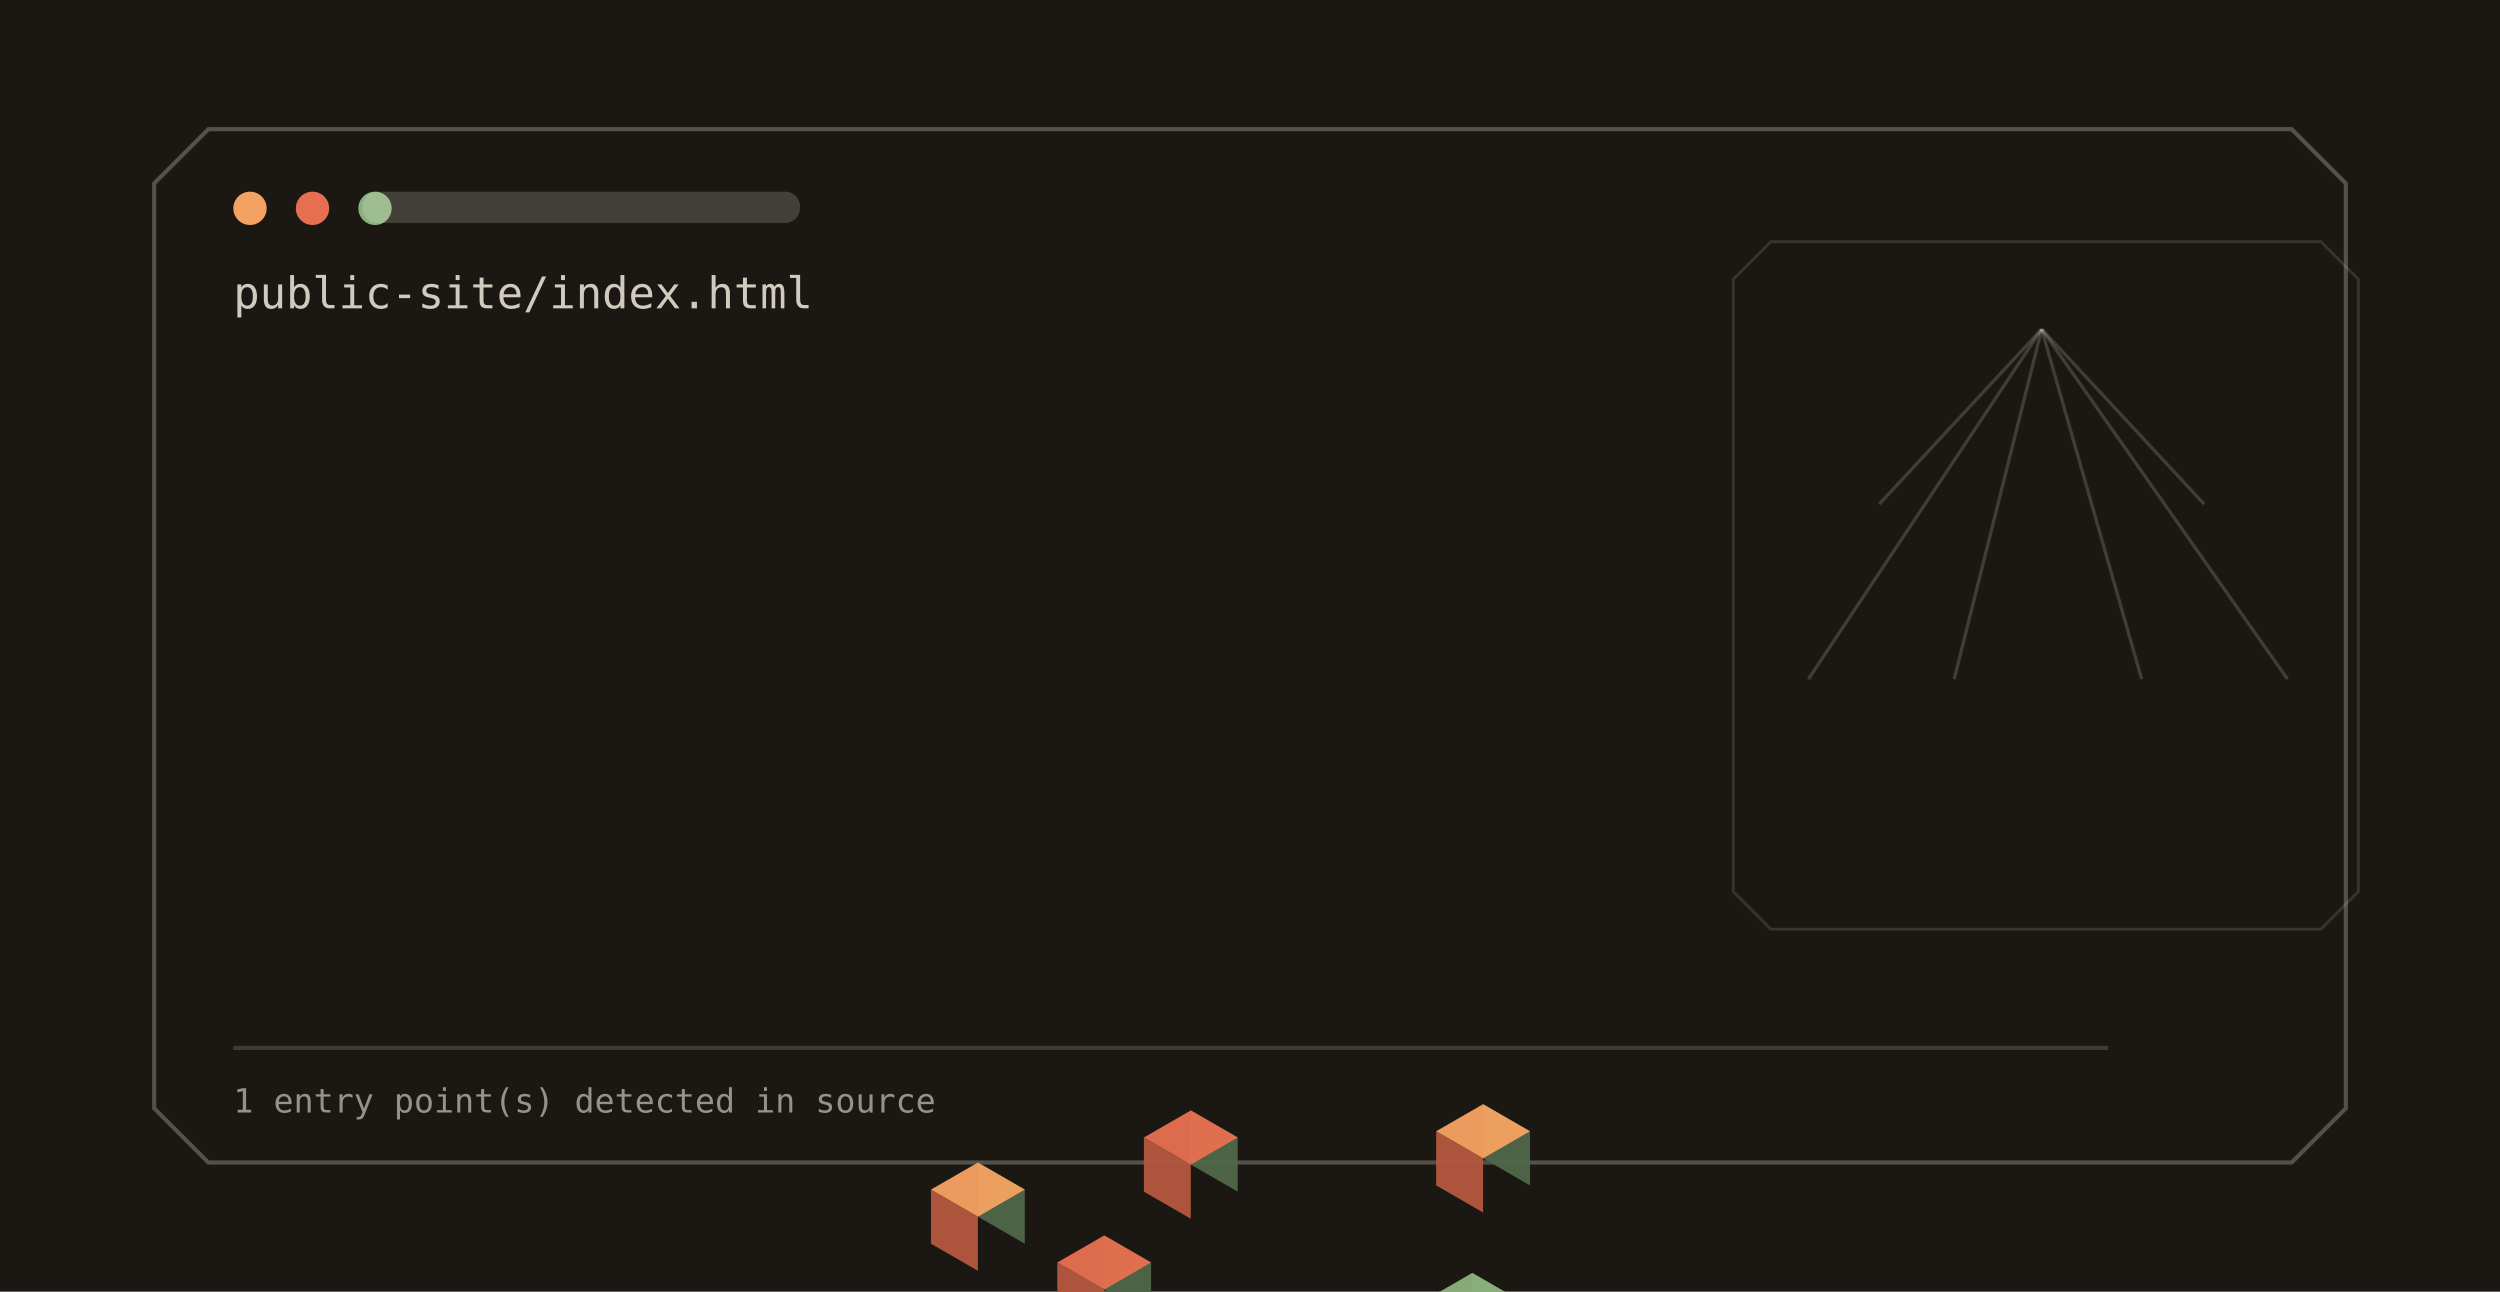
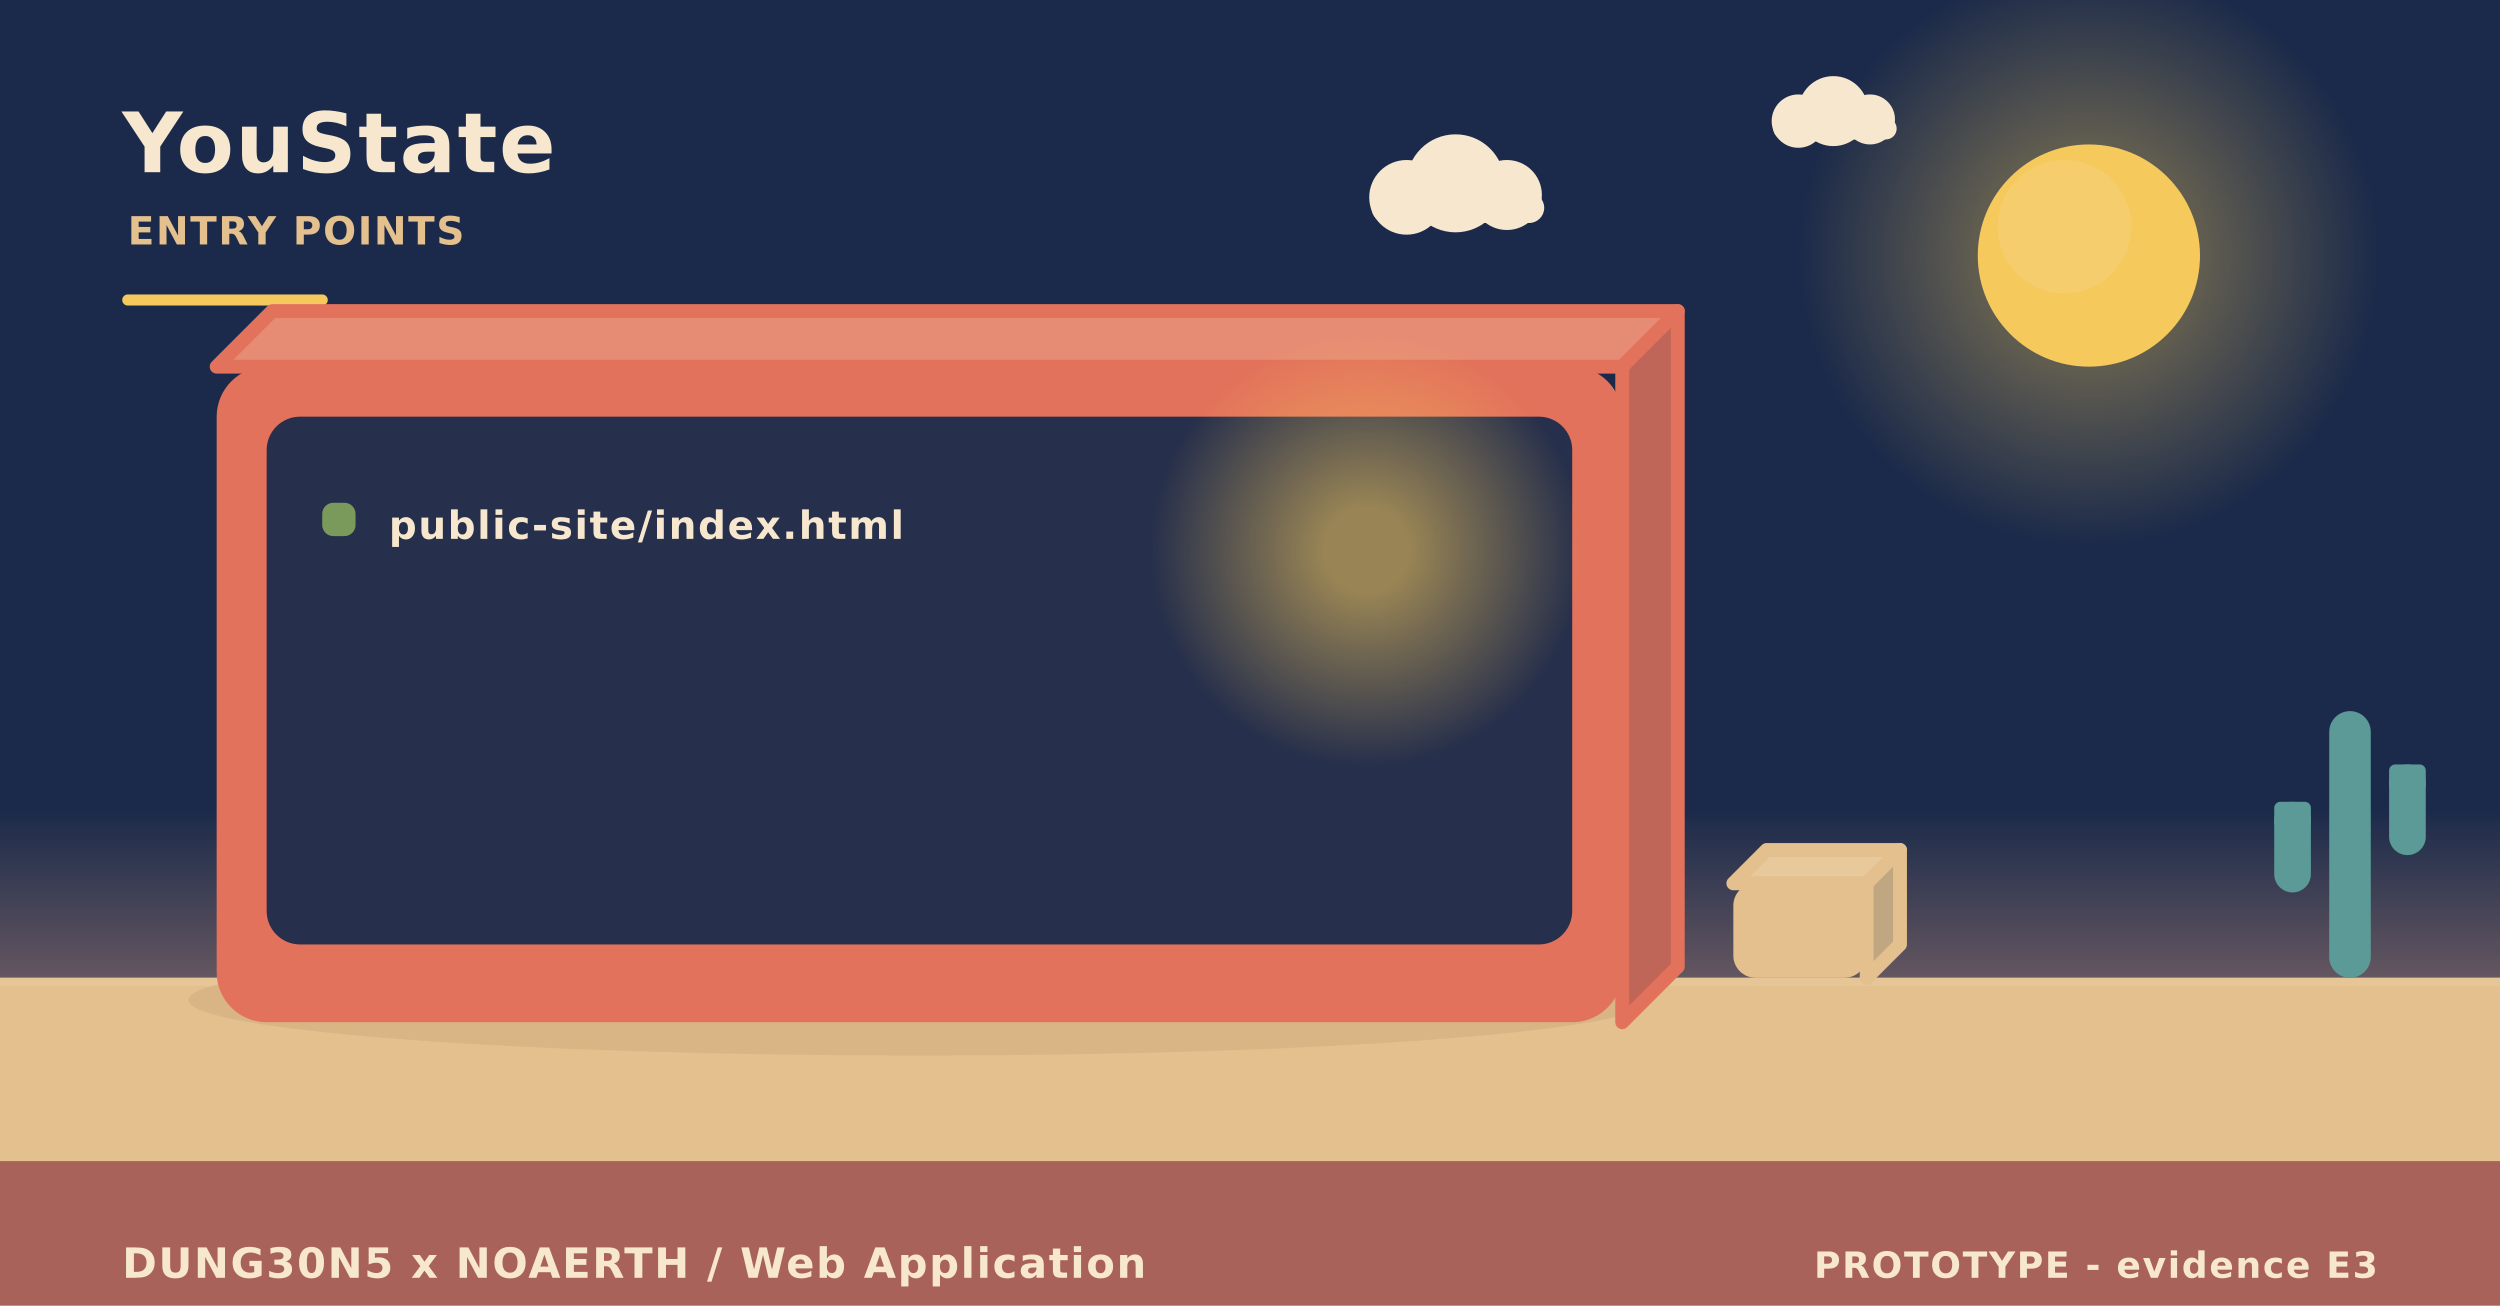
- <svg xmlns="http://www.w3.org/2000/svg" viewBox="0 0 1200 620" width="1200" height="620" role="img" aria-label="YouState command surface">
-   <rect width="1200" height="620" fill="#1b1712" />
-   <defs>
-     <linearGradient id="gt" x1="0" y1="0" x2="1" y2="1">
-       <stop offset="0%" stop-color="#f4a261" />
-       <stop offset="100%" stop-color="#e76f51" />
-     </linearGradient>
-   </defs>
-   <path d="M100.00,62.00 H1100.00 L1126.00,88.00 V532.00 L1100.00,558.00 H100.00 L74.00,532.00 V88.00 Z" fill="none" stroke="rgba(253,246,233,0.300)" stroke-width="2.00" opacity="0.85" />
-   <circle cx="120.00" cy="100.00" r="8.00" fill="#f4a261" opacity="1.00" />
-   <circle cx="150.00" cy="100.00" r="8.00" fill="#e76f51" opacity="1.00" />
-   <circle cx="180.00" cy="100.00" r="8.00" fill="#8ab17d" opacity="1.00" />
-   <rect x="174.00" y="92.00" width="210.00" height="15.00" rx="7.00" fill="rgba(253,246,233,0.180)" opacity="1.00" />
-   <text x="112" y="148" font-family="ui-monospace,SFMono-Regular,Menlo,monospace" font-size="21" fill="rgba(253,246,233,0.800)">public-site/index.html</text>
-   <path d="M850.00,116.00 H1114.00 L1132.00,134.00 V428.00 L1114.00,446.00 H850.00 L832.00,428.00 V134.00 Z" fill="none" stroke="rgba(253,246,233,0.180)" stroke-width="1.40" opacity="0.70" />
-   <line x1="980.00" y1="158.00" x2="902.00" y2="242.00" stroke="rgba(253,246,233,0.300)" stroke-width="1.60" opacity="0.55" />
-   <line x1="980.00" y1="158.00" x2="1058.00" y2="242.00" stroke="rgba(253,246,233,0.300)" stroke-width="1.60" opacity="0.55" />
-   <line x1="980.00" y1="158.00" x2="868.00" y2="326.00" stroke="rgba(253,246,233,0.300)" stroke-width="1.60" opacity="0.55" />
-   <line x1="980.00" y1="158.00" x2="938.00" y2="326.00" stroke="rgba(253,246,233,0.300)" stroke-width="1.60" opacity="0.55" />
-   <line x1="980.00" y1="158.00" x2="1028.00" y2="326.00" stroke="rgba(253,246,233,0.300)" stroke-width="1.60" opacity="0.55" />
-   <line x1="980.00" y1="158.00" x2="1098.00" y2="326.00" stroke="rgba(253,246,233,0.300)" stroke-width="1.60" opacity="0.55" />
-   <polygon points="711.87,556.00 734.39,569.00 734.39,543.00 711.87,530.00" fill="#506748" opacity="0.95" />
-   <polygon points="689.36,569.00 711.87,582.00 711.87,556.00 689.36,543.00" fill="#b4573f" opacity="0.95" />
-   <polygon points="711.87,530.00 734.39,543.00 711.87,556.00 689.36,543.00" fill="#f4a261" opacity="0.95" />
-   <polygon points="571.58,559.00 594.09,572.00 594.09,546.00 571.58,533.00" fill="#506748" opacity="0.95" />
-   <polygon points="549.06,572.00 571.58,585.00 571.58,559.00 549.06,546.00" fill="#b4573f" opacity="0.95" />
-   <polygon points="571.58,533.00 594.09,546.00 571.58,559.00 549.06,546.00" fill="#e76f51" opacity="0.95" />
-   <polygon points="706.68,637.00 729.19,650.00 729.19,624.00 706.68,611.00" fill="#506748" opacity="0.95" />
-   <polygon points="684.16,650.00 706.68,663.00 706.68,637.00 684.16,624.00" fill="#b4573f" opacity="0.95" />
-   <polygon points="706.68,611.00 729.19,624.00 706.68,637.00 684.16,624.00" fill="#8ab17d" opacity="0.95" />
-   <polygon points="469.39,584.00 491.90,597.00 491.90,571.00 469.39,558.00" fill="#506748" opacity="0.95" />
-   <polygon points="446.87,597.00 469.39,610.00 469.39,584.00 446.87,571.00" fill="#b4573f" opacity="0.95" />
-   <polygon points="469.39,558.00 491.90,571.00 469.39,584.00 446.87,571.00" fill="#f4a261" opacity="0.95" />
-   <polygon points="530.01,619.00 552.52,632.00 552.52,606.00 530.01,593.00" fill="#506748" opacity="0.95" />
-   <polygon points="507.49,632.00 530.01,645.00 530.01,619.00 507.49,606.00" fill="#b4573f" opacity="0.95" />
-   <polygon points="530.01,593.00 552.52,606.00 530.01,619.00 507.49,606.00" fill="#e76f51" opacity="0.95" />
-   <polygon points="607.95,664.00 630.47,677.00 630.47,651.00 607.95,638.00" fill="#506748" opacity="0.95" />
-   <polygon points="585.43,677.00 607.95,690.00 607.95,664.00 585.43,651.00" fill="#b4573f" opacity="0.95" />
-   <polygon points="607.95,638.00 630.47,651.00 607.95,664.00 585.43,651.00" fill="#8ab17d" opacity="0.95" />
-   <polygon points="668.57,699.00 691.09,712.00 691.09,686.00 668.57,673.00" fill="#506748" opacity="0.95" />
-   <polygon points="646.05,712.00 668.57,725.00 668.57,699.00 646.05,686.00" fill="#b4573f" opacity="0.95" />
-   <polygon points="668.57,673.00 691.09,686.00 668.57,699.00 646.05,686.00" fill="#f4a261" opacity="0.95" />
-   <rect x="112.00" y="502.00" width="900.00" height="2.00" rx="0.00" fill="rgba(253,246,233,0.160)" opacity="1.00" />
-   <text x="112" y="534" font-family="ui-monospace,Menlo,monospace" font-size="16" fill="rgba(253,246,233,0.550)">1 entry point(s) detected in source</text>
+ <svg xmlns="http://www.w3.org/2000/svg" width="900" height="470" viewBox="0 0 900 470" role="img" aria-label="YouState - how it is operated">
+   <linearGradient id="skyt" x1="0" y1="0" x2="0" y2="1">
+     <stop offset="0" stop-color="#1b2a4a" />
+     <stop offset="0.62" stop-color="#1b2a4a" />
+     <stop offset="1" stop-color="#f3ad8a" />
+   </linearGradient>
+   <rect width="900" height="470" fill="url(#skyt)" />
+   <radialGradient id="sunt">
+     <stop offset="0.35" stop-color="#f5c95c" stop-opacity="0.34" />
+     <stop offset="1" stop-color="#f5c95c" stop-opacity="0" />
+   </radialGradient>
+   <circle cx="752" cy="92" r="104" fill="url(#sunt)" />
+   <circle cx="752" cy="92" r="40" fill="#f5c95c" />
+   <circle cx="743.2" cy="81.6" r="24" fill="#f5d27e" opacity="0.5" />
+   <g>
+     <circle cx="524" cy="66" r="17.64" fill="#f6e7ce" />
+     <circle cx="506.36" cy="71.04" r="13.44" fill="#f6e7ce" />
+     <circle cx="542.48" cy="70.2" r="12.6" fill="#f6e7ce" />
+     <rect x="493.76" y="69.36" width="62.16" height="10.92" rx="5.46" fill="#f6e7ce" />
+   </g>
+   <g>
+     <circle cx="660" cy="40" r="12.6" fill="#f6e7ce" />
+     <circle cx="647.4" cy="43.6" r="9.6" fill="#f6e7ce" />
+     <circle cx="673.2" cy="43" r="9" fill="#f6e7ce" />
+     <rect x="638.4" y="42.4" width="44.4" height="7.8" rx="3.9" fill="#f6e7ce" />
+   </g>
+   <rect x="0" y="352" width="900" height="118" fill="#e3c08d" />
+   <rect x="0" y="352" width="900" height="3" fill="#e6c596" />
+   <text x="44" y="62" font-family="Verdana,DejaVu Sans,sans-serif" font-size="30" font-weight="700" letter-spacing="0.6" fill="#f6e7ce" text-anchor="start">YouState</text>
+   <text x="46" y="88" font-family="Verdana,DejaVu Sans,sans-serif" font-size="14" font-weight="700" letter-spacing="0.6" fill="#e3c08d" text-anchor="start">ENTRY POINTS</text>
+   <rect x="44" y="106" width="74" height="4" rx="2" fill="#f5c95c" />
+   <ellipse cx="331" cy="360" rx="263.2" ry="20" fill="rgba(138,90,68,0.11)" />
+   <path d="M78,132 L584,132 L604,112 L98,112 Z" fill="#e68c74" stroke="#e2725b" stroke-width="5" stroke-linejoin="round" />
+   <path d="M584,132 L604,112 L604,348 L584,368 Z" fill="#c06658" stroke="#e2725b" stroke-width="5" stroke-linejoin="round" />
+   <rect x="78" y="132" width="506" height="236" rx="18" fill="#e2725b" />
+   <rect x="96" y="150" width="470" height="190" rx="12" fill="#1b2a4a" opacity="0.94" />
+   <radialGradient id="lamp47650">
+     <stop offset="0.2" stop-color="#f5c95c" stop-opacity="0.55" />
+     <stop offset="1" stop-color="#f5c95c" stop-opacity="0" />
+   </radialGradient>
+   <circle cx="492" cy="198" r="78" fill="url(#lamp47650)" />
+   <rect x="116" y="181" width="12" height="12" rx="4" fill="#7a9a5c" />
+   <text x="140" y="194" font-family="Verdana,DejaVu Sans,sans-serif" font-size="14" font-weight="700" letter-spacing="0.6" fill="#f6e7ce" text-anchor="start">public-site/index.html</text>
+   <path d="M624,318 L672,318 L684,306 L636,306 Z" fill="#e7c99b" stroke="#e3c08d" stroke-width="5" stroke-linejoin="round" />
+   <path d="M672,318 L684,306 L684,340 L672,352 Z" fill="#c1a682" stroke="#e3c08d" stroke-width="5" stroke-linejoin="round" />
+   <rect x="624" y="318" width="48" height="34" rx="8" fill="#e3c08d" />
+   <rect x="838.52" y="256" width="14.96" height="96" rx="7.48" fill="#5b9a97" />
+   <rect x="818.72" y="288.64" width="13.2" height="32.64" rx="6.6" fill="#5b9a97" />
+   <rect x="818.72" y="288.64" width="13.2" height="9.6" rx="2.2" fill="#5b9a97" />
+   <rect x="860.08" y="275.2" width="13.2" height="32.64" rx="6.6" fill="#5b9a97" />
+   <rect x="860.08" y="275.2" width="13.2" height="9.6" rx="2.2" fill="#5b9a97" />
+   <rect x="0" y="418" width="900" height="52" rx="0" fill="#a65c56" opacity="0.94" />
+   <text x="44" y="460" font-family="Verdana,DejaVu Sans,sans-serif" font-size="15" font-weight="700" letter-spacing="0.6" fill="#f6e7ce" text-anchor="start">DUNG30N5 x NOAERTH  /  Web Application</text>
+   <text x="856" y="460" font-family="Verdana,DejaVu Sans,sans-serif" font-size="13" font-weight="700" letter-spacing="0.6" fill="#f6e7ce" text-anchor="end">PROTOTYPE  -  evidence E3</text>
</svg>
